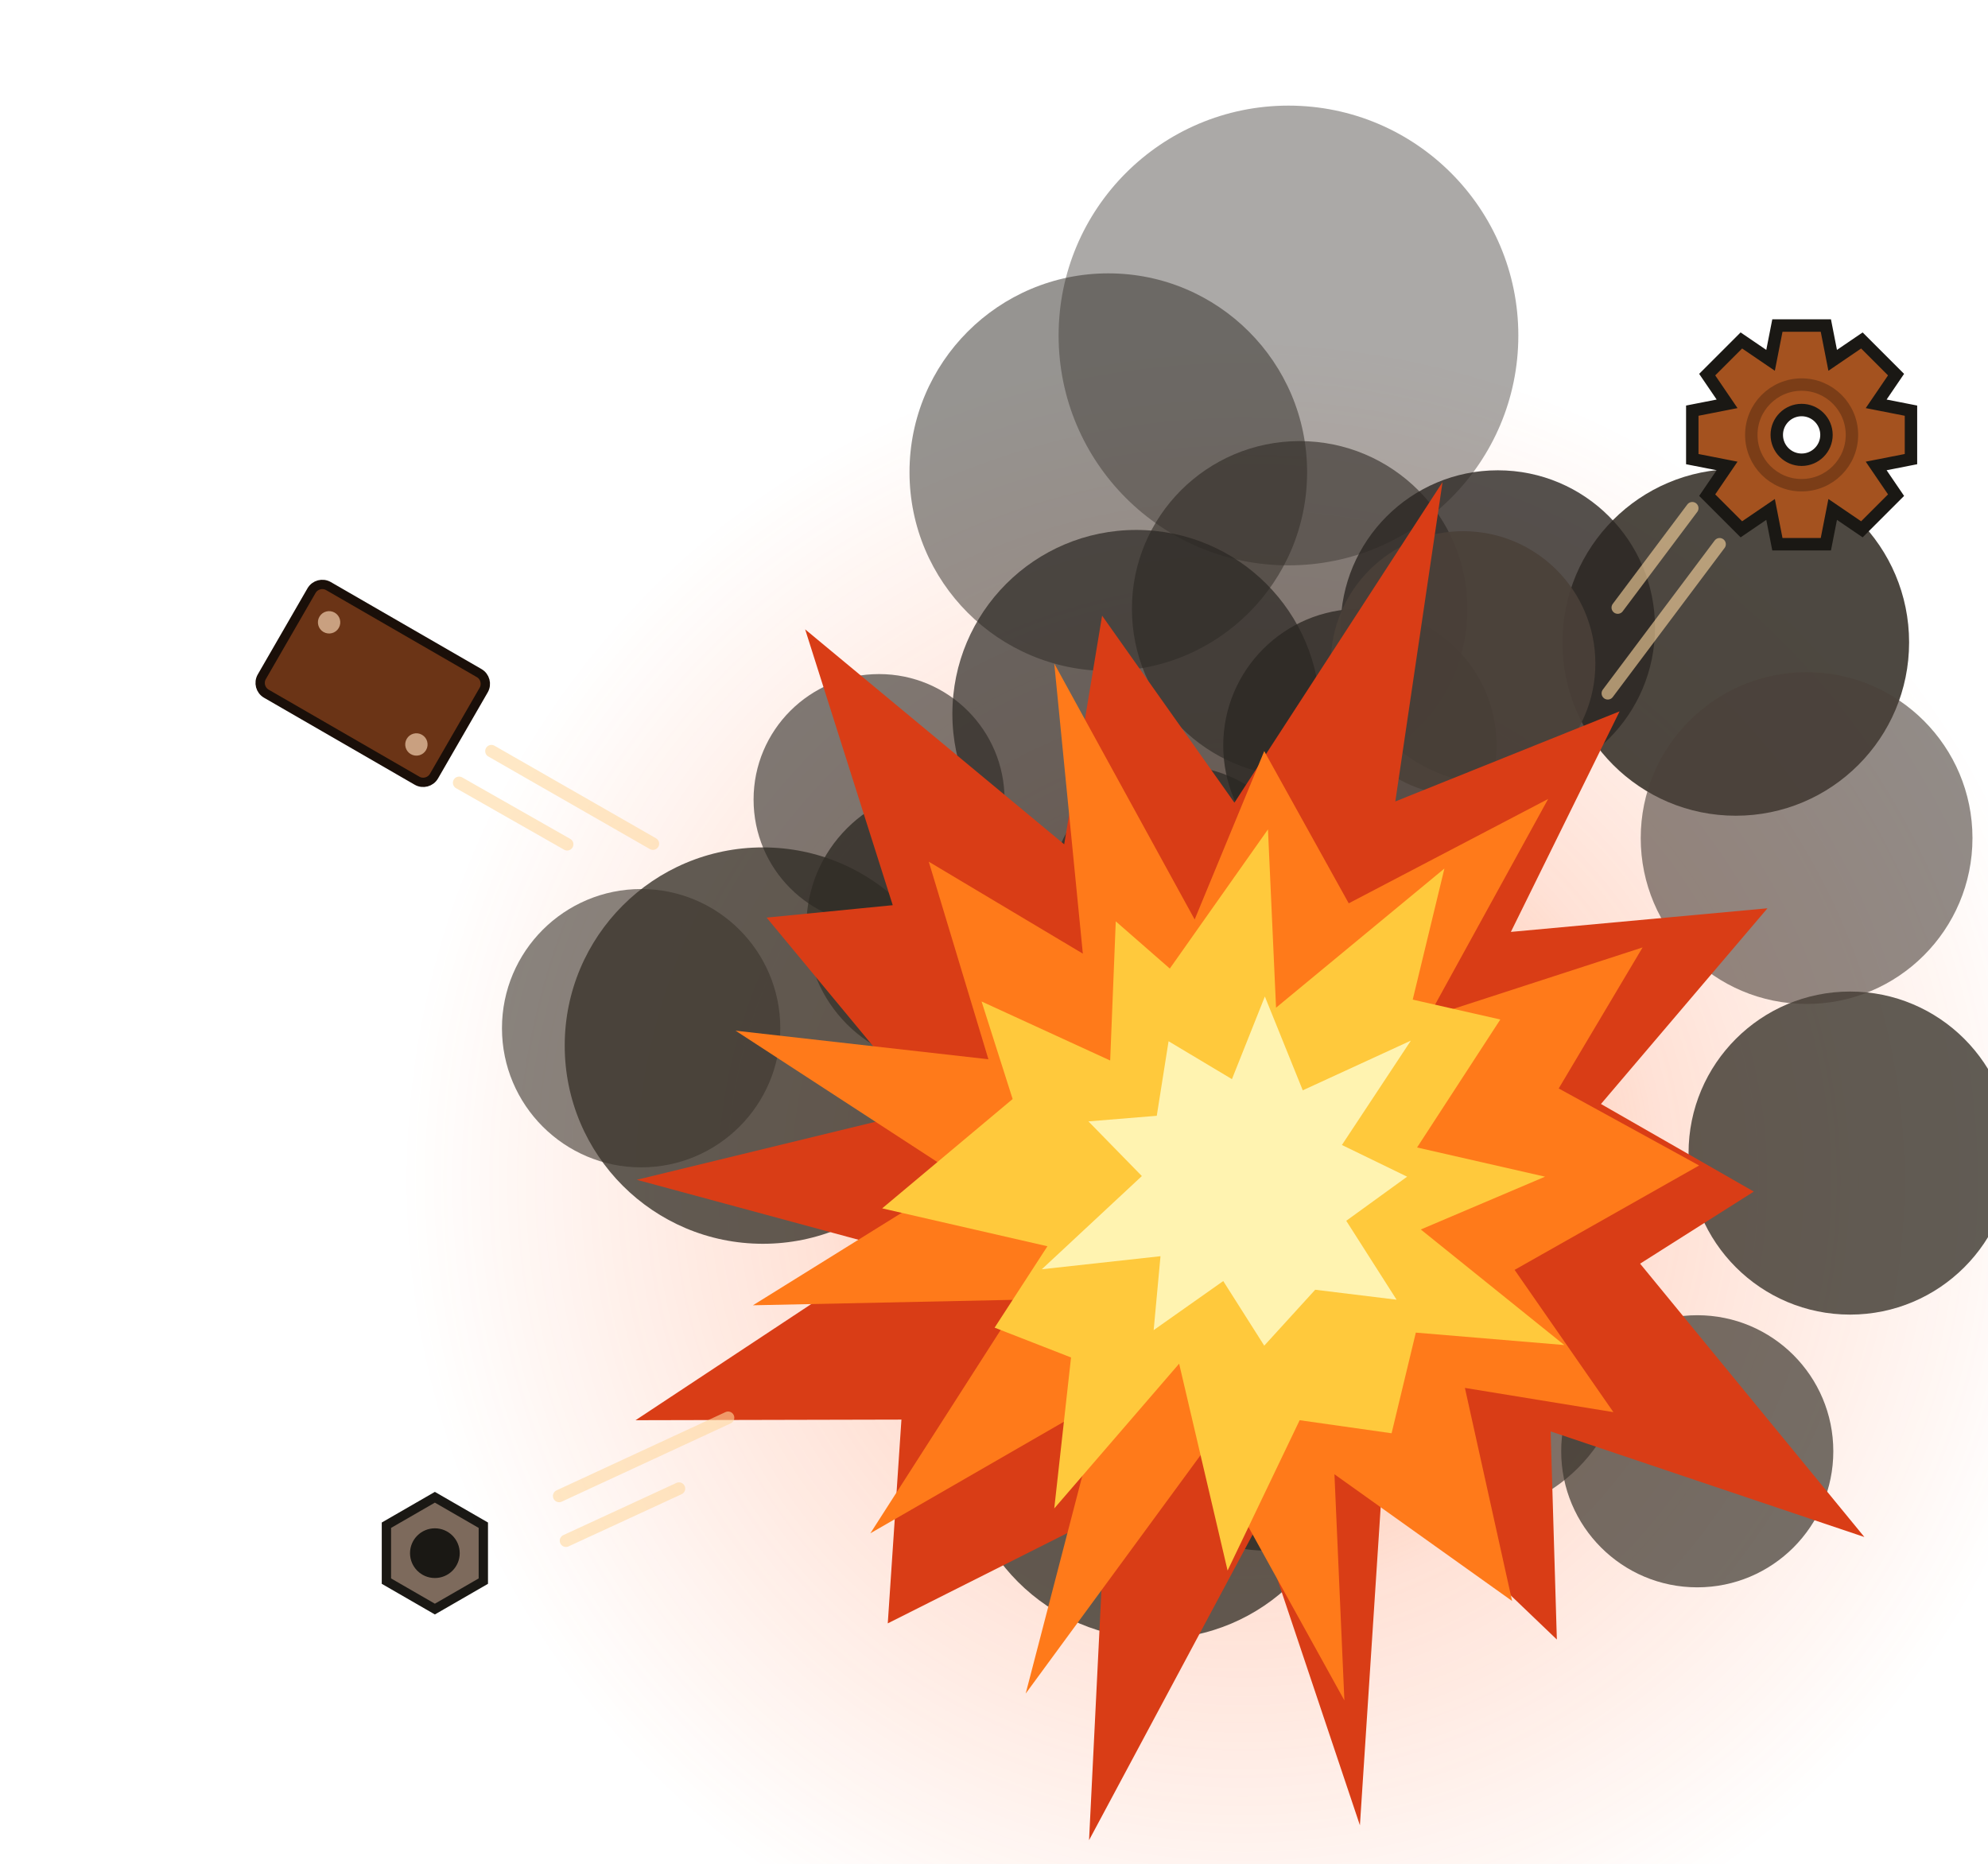
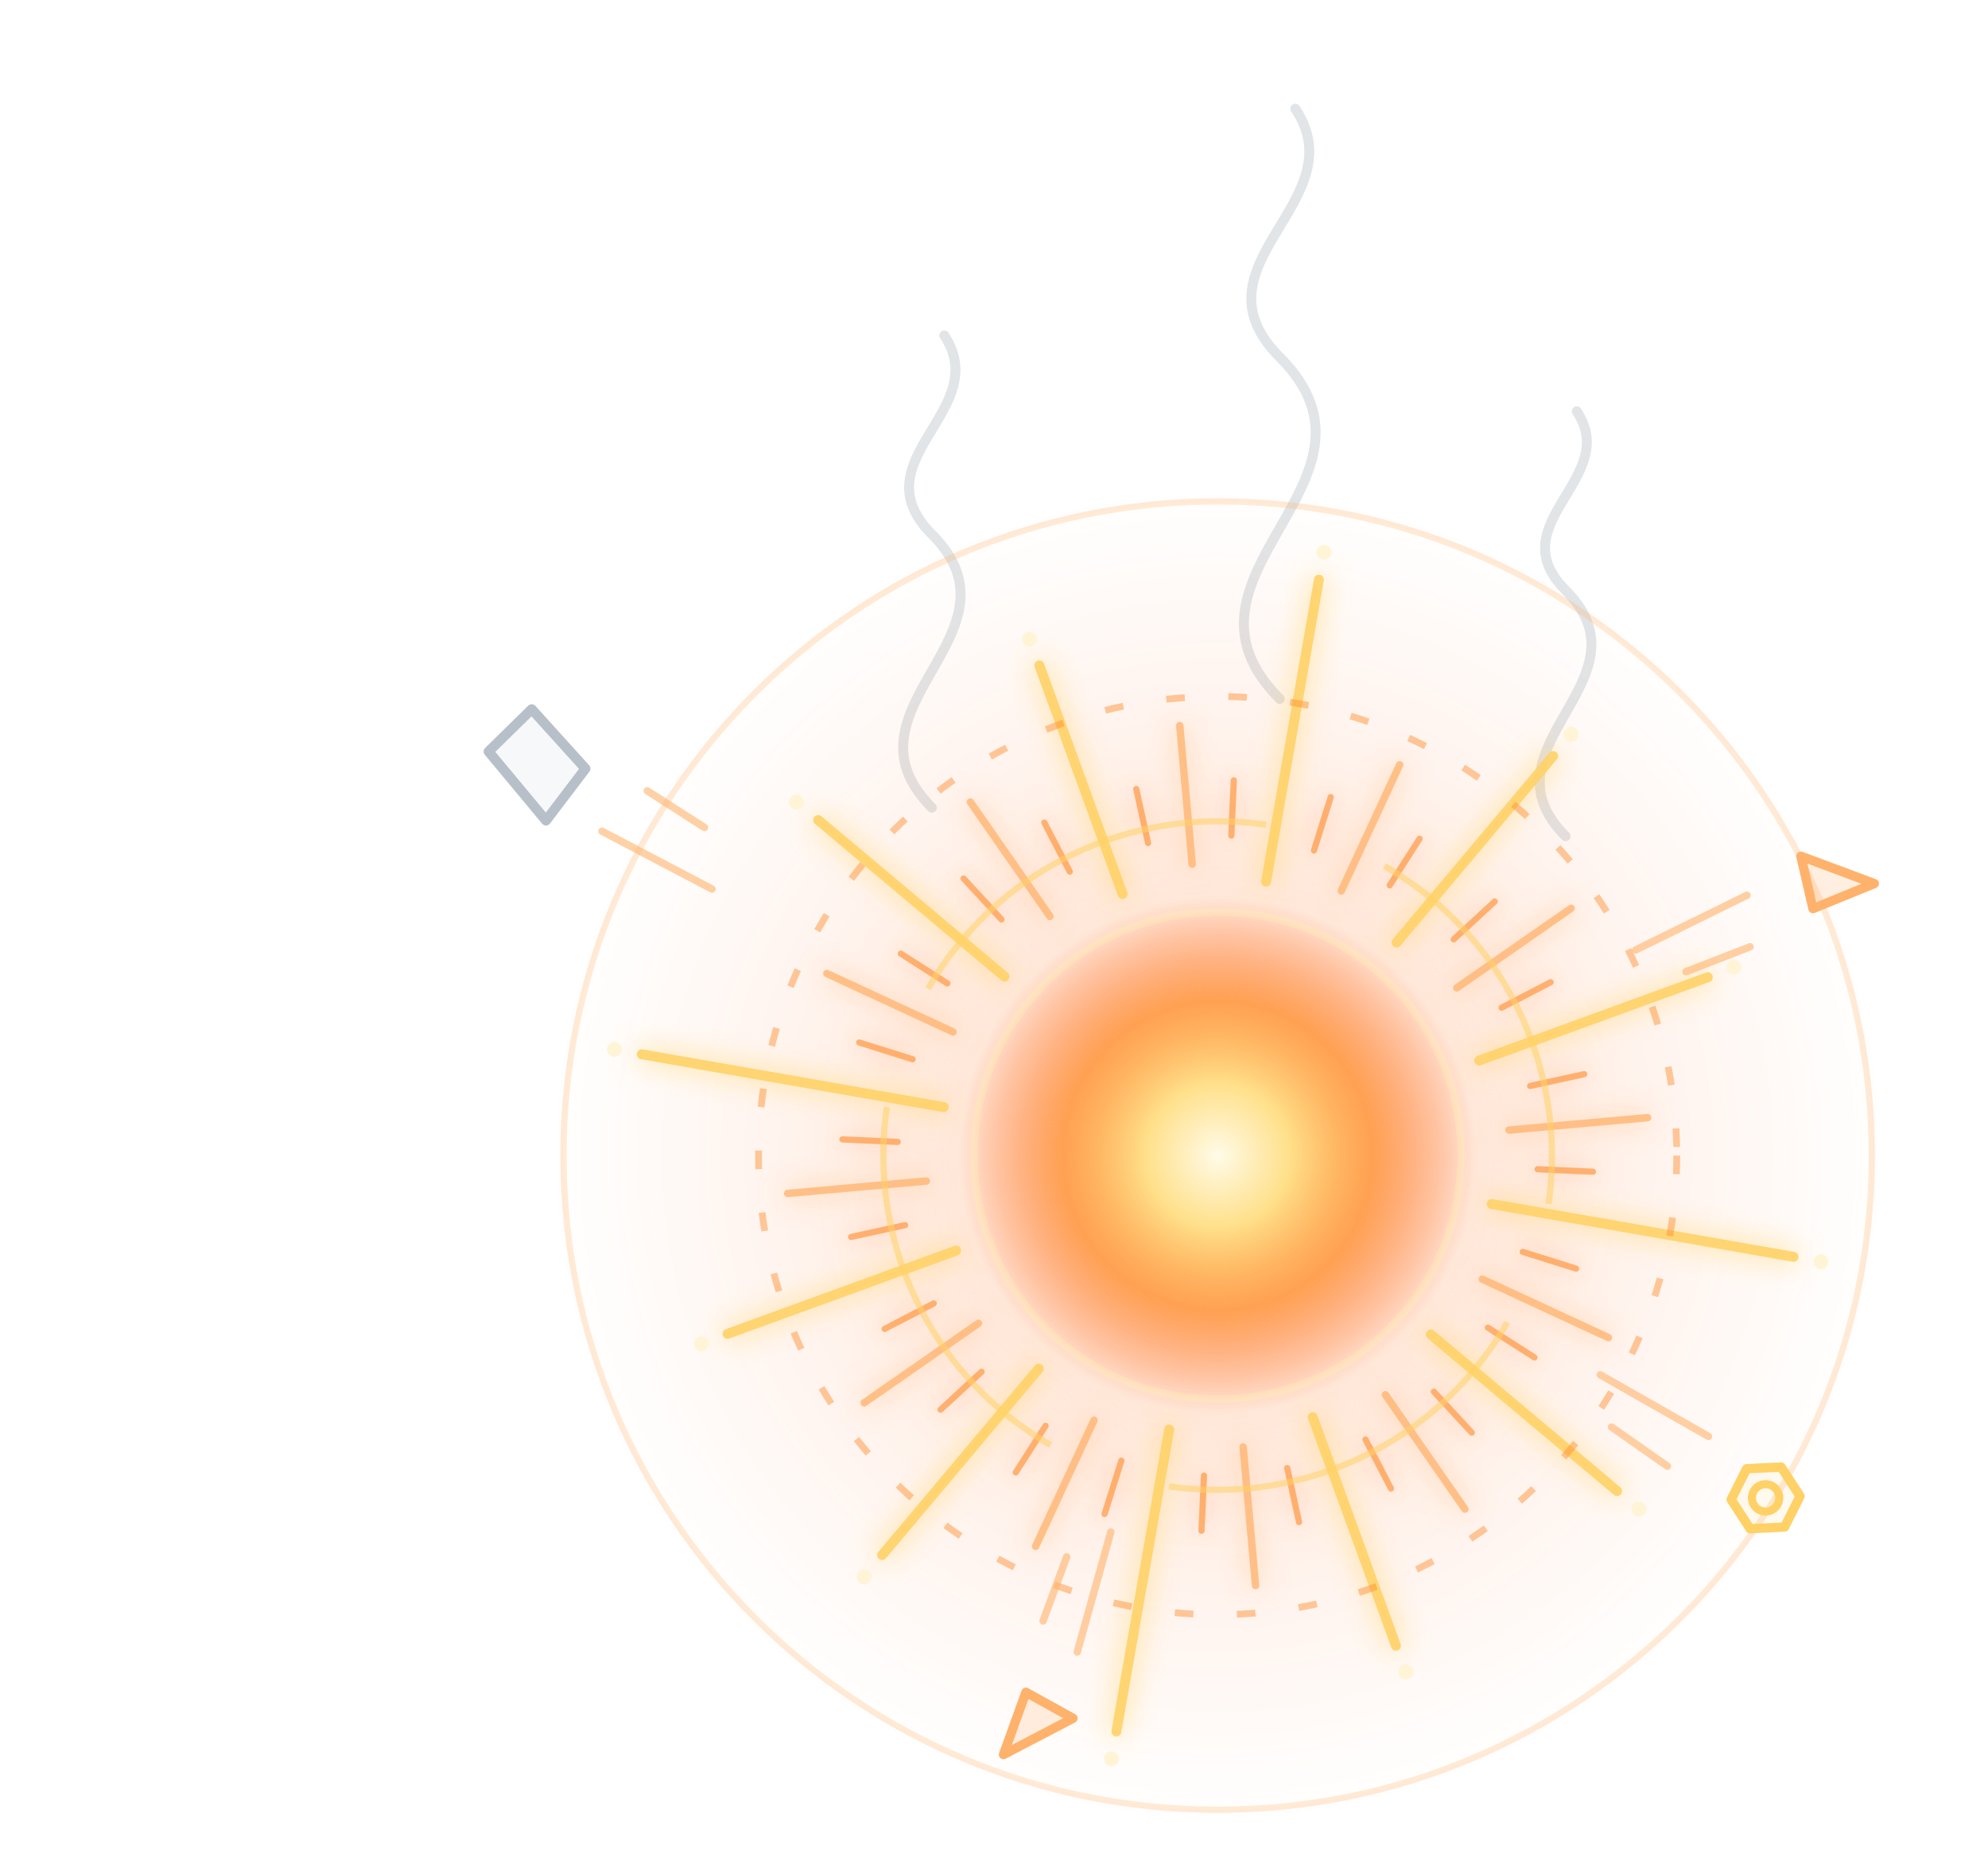
<svg xmlns="http://www.w3.org/2000/svg" viewBox="0 0 320 300" width="320" height="300">
  <defs>
-     <radialGradient id="gl2">
-       <stop offset="0" stop-color="#ff8c2a" stop-opacity=".55" />
-       <stop offset=".5" stop-color="#ff5a1a" stop-opacity=".18" />
+     <radialGradient id="ch">
+       <stop offset="0" stop-color="#ff8c2a" stop-opacity=".34" />
+       <stop offset=".55" stop-color="#ff6a1a" stop-opacity=".1" />
+       <stop offset="1" stop-color="#ff6a1a" stop-opacity="0" />
+     </radialGradient>
+     <radialGradient id="cc">
+       <stop offset="0" stop-color="#fffbe8" />
+       <stop offset=".28" stop-color="#ffe08a" />
+       <stop offset=".6" stop-color="#ff8c2a" stop-opacity=".75" />
      <stop offset="1" stop-color="#ff5a1a" stop-opacity="0" />
    </radialGradient>
+     <filter id="cg" x="-50%" y="-50%" width="200%" height="200%">
+       <feGaussianBlur stdDeviation="2.2" result="b" />
+       <feMerge>
+         <feMergeNode in="b" />
+         <feMergeNode in="SourceGraphic" />
+       </feMerge>
+     </filter>
  </defs>
-   <circle cx="200" cy="190" r="135" fill="url(#gl2)" />
-   <circle cx="218.9" cy="120" r="22" fill="#2e2924" opacity="0.8" />
-   <circle cx="209.2" cy="98" r="27" fill="#2e2924" opacity="0.6" />
-   <circle cx="178.4" cy="76" r="32" fill="#2e2924" opacity="0.5" />
-   <circle cx="207.4" cy="54" r="37" fill="#2e2924" opacity="0.4" />
-   <circle cx="235.4" cy="217.7" r="26.3" fill="#4a4038" opacity="0.7" />
-   <circle cx="169.4" cy="179.4" r="27.4" fill="#4a4038" opacity="0.7" />
-   <circle cx="152.1" cy="149.1" r="22.3" fill="#3a342c" opacity="0.8" />
-   <circle cx="279.4" cy="103.4" r="27.9" fill="#3a342c" opacity="0.9" />
-   <circle cx="122.8" cy="168.3" r="31.9" fill="#3a342c" opacity="0.8" />
-   <circle cx="182.9" cy="114.9" r="29.6" fill="#2a2622" opacity="0.7" />
-   <circle cx="297.8" cy="185.6" r="26" fill="#3a342c" opacity="0.8" />
-   <circle cx="290.8" cy="134.9" r="26.7" fill="#4a4038" opacity="0.6" />
-   <circle cx="141.5" cy="128.7" r="20.2" fill="#2a2622" opacity="0.6" />
-   <circle cx="241.1" cy="101" r="25.3" fill="#2a2622" opacity="0.8" />
-   <circle cx="204" cy="223.7" r="25.9" fill="#2a2622" opacity="0.9" />
-   <circle cx="273.2" cy="233.6" r="21.9" fill="#3a342c" opacity="0.7" />
-   <circle cx="190.4" cy="201.4" r="28.4" fill="#3a342c" opacity="0.7" />
-   <circle cx="189.8" cy="144" r="20.7" fill="#2a2622" opacity="0.7" />
-   <circle cx="235.5" cy="106.8" r="21.3" fill="#4a4038" opacity="0.9" />
-   <circle cx="184.1" cy="169.4" r="25.5" fill="#2a2622" opacity="0.8" />
-   <circle cx="103.2" cy="165.5" r="22.4" fill="#3a342c" opacity="0.6" />
-   <circle cx="186" cy="232.5" r="31.3" fill="#3a342c" opacity="0.8" />
-   <polygon points="282.3,191.8 264,203.4 300.1,247.4 249.6,230.4 250.6,263.9 222.6,237.1 218.9,293.8 202.6,245.2 175.3,296.2 177.9,243.7 142.9,261.3 145.1,228.5 102.3,228.6 143.9,201.1 102.5,189.9 149,178.6 123.4,147.7 143.7,145.7 129.6,101.3 171.3,135.9 177.4,99.1 198.7,129.2 232.2,77.6 224.6,129 260.7,114.5 243.2,150 284.5,146.2 257.7,177.7" fill="#d93d16" stroke-linejoin="round" />
-   <polygon points="273.5,187.6 243.8,204.4 259.7,227.3 235.8,223.4 243.4,257.7 214.8,237.3 216.4,273.7 194,233.2 165.1,272.6 177.4,225.3 140.1,246.8 164.2,209.2 121.2,210.1 154.5,189.4 118.4,165.9 159.1,170.5 149.5,138.7 174.3,153.5 169.7,106.8 192.3,148 203.5,120.9 217.1,145.4 249.2,128.6 229.9,163.7 264.4,152.5 250.9,175.2" fill="#ff7a1a" stroke-linejoin="round" />
-   <polygon points="248.7,189.4 228.7,197.9 251.8,216.5 227.9,214.5 224,230.7 209.2,228.6 197.6,252.8 189.8,219.5 169.7,242.8 172.4,218.5 160.1,213.7 168.6,200.6 142,194.5 163,176.9 158,161.2 178.7,170.7 179.6,148.3 188.3,155.9 204.1,133.5 205.4,162.2 232.5,139.8 227.4,160.9 241.5,164.1 228.1,184.7" fill="#ffc93c" stroke-linejoin="round" />
-   <polygon points="226.5,189.4 216.7,196.5 224.8,209.2 211.7,207.6 203.5,216.6 196.9,206.2 185.7,214.1 186.8,202.2 167.7,204.3 183.8,189.3 175.2,180.5 186.2,179.6 188.1,167.6 198.3,173.7 203.6,160.4 209.7,175.5 227.1,167.5 216,184.3" fill="#fff3b0" stroke-linejoin="round" />
-   <path d="M79.1,120.9 L105.1,135.8 M73.9,126 L91.3,135.9" stroke="#ffd9a0" stroke-width="2" stroke-linecap="round" opacity=".6" />
-   <g transform="rotate(30 60 110)">
-     <rect x="44" y="100" width="32" height="20" rx="2" fill="#6b3416" stroke="#1a0f09" stroke-width="1.5" />
-     <circle cx="49" cy="105" r="1.8" fill="#c9a080" />
-     <circle cx="71" cy="115" r="1.8" fill="#c9a080" />
+   <g fill="none" stroke="#b7c0c9" stroke-width="1.6" stroke-linecap="round" opacity=".42">
+     <path d="M150,130 C134,114 166,102 150,86 C138,74 160,66 152,54" />
+     <path d="M206,112.5 C186,92.5 226,77.5 206,57.5 C191,42.5 218.5,32.5 208.5,17.5" />
+     <path d="M252,134.6 C237.6,120.2 266.4,109.4 252,95 C241.2,84.2 261,77 253.8,66.2" />
  </g>
-   <path d="M90,240.8 L117.2,228.2 M91.1,248 L109.3,239.6" stroke="#ffd9a0" stroke-width="2" stroke-linecap="round" opacity=".6" />
-   <polygon points="77.8,254.5 70,259 62.2,254.5 62.2,245.5 70,241 77.8,245.5" fill="#7d6a5c" stroke="#1a1814" stroke-width="1.5" />
-   <circle cx="70" cy="250" r="4" fill="#1a1814" />
-   <path d="M276.8,87.6 L258.8,111.6 M272.4,81.8 L260.4,97.8" stroke="#ffd9a0" stroke-width="2" stroke-linecap="round" opacity=".6" />
-   <path d="M302,65 L307.6,66.1 L307.6,73.9 L302,75 L302,75 L305.2,79.7 L299.7,85.2 L295,82 L295,82 L293.9,87.6 L286.1,87.6 L285,82 L285,82 L280.3,85.2 L274.8,79.7 L278,75 L278,75 L272.4,73.9 L272.4,66.1 L278,65 L278,65 L274.8,60.3 L280.3,54.8 L285,58 L285,58 L286.1,52.4 L293.9,52.4 L295,58 L295,58 L299.7,54.8 L305.2,60.3 L302,65Z M286,70 a4,4 0 1 0 8,0 a4,4 0 1 0 -8,0Z" fill="#a4521f" fill-rule="evenodd" stroke="#1a1814" stroke-width="2" />
-   <circle cx="290" cy="70" r="8.1" fill="none" stroke="#000" stroke-opacity=".25" stroke-width="2" />
+   <circle cx="196" cy="186" r="106.4" fill="url(#ch)" />
+   <g stroke-linecap="round" filter="url(#cg)">
+     <line x1="240.1" y1="193.8" x2="288.7" y2="202.3" stroke="#ffd166" stroke-width="1.6" opacity="0.9" />
+     <line x1="238.6" y1="205.9" x2="258.9" y2="215.3" stroke="#ffb26b" stroke-width="1.2" opacity="0.75" />
+     <line x1="245.1" y1="201.5" x2="253.7" y2="204.2" stroke="#ff8c2a" stroke-width="1" opacity="0.6" />
+     <line x1="247.5" y1="188.2" x2="256.4" y2="188.6" stroke="#ff8c2a" stroke-width="1" opacity="0.6" />
+     <line x1="230.3" y1="214.8" x2="260.3" y2="240" stroke="#ffd166" stroke-width="1.6" opacity="0.9" />
+     <line x1="223" y1="224.5" x2="235.8" y2="242.9" stroke="#ffb26b" stroke-width="1.2" opacity="0.75" />
+     <line x1="230.8" y1="224" x2="236.9" y2="230.6" stroke="#ff8c2a" stroke-width="1" opacity="0.6" />
+     <line x1="239.5" y1="213.7" x2="247" y2="218.5" stroke="#ff8c2a" stroke-width="1" opacity="0.6" />
+     <line x1="211.3" y1="228.1" x2="224.7" y2="264.9" stroke="#ffd166" stroke-width="1.6" opacity="0.9" />
+     <line x1="200.1" y1="232.9" x2="202.1" y2="255.2" stroke="#ffb26b" stroke-width="1.2" opacity="0.75" />
+     <line x1="207.2" y1="236.3" x2="209.1" y2="245" stroke="#ff8c2a" stroke-width="1" opacity="0.6" />
+     <line x1="219.8" y1="231.7" x2="223.9" y2="239.6" stroke="#ff8c2a" stroke-width="1" opacity="0.6" />
+     <line x1="188.2" y1="230.1" x2="179.7" y2="278.7" stroke="#ffd166" stroke-width="1.6" opacity="0.9" />
+     <line x1="176.1" y1="228.6" x2="166.7" y2="248.9" stroke="#ffb26b" stroke-width="1.2" opacity="0.75" />
+     <line x1="180.5" y1="235.1" x2="177.8" y2="243.7" stroke="#ff8c2a" stroke-width="1" opacity="0.6" />
+     <line x1="193.8" y1="237.5" x2="193.4" y2="246.4" stroke="#ff8c2a" stroke-width="1" opacity="0.6" />
+     <line x1="167.2" y1="220.3" x2="142" y2="250.3" stroke="#ffd166" stroke-width="1.6" opacity="0.9" />
+     <line x1="157.5" y1="213" x2="139.1" y2="225.8" stroke="#ffb26b" stroke-width="1.2" opacity="0.75" />
+     <line x1="158" y1="220.8" x2="151.4" y2="226.9" stroke="#ff8c2a" stroke-width="1" opacity="0.6" />
+     <line x1="168.3" y1="229.5" x2="163.5" y2="237" stroke="#ff8c2a" stroke-width="1" opacity="0.6" />
+     <line x1="153.9" y1="201.3" x2="117.1" y2="214.7" stroke="#ffd166" stroke-width="1.6" opacity="0.9" />
+     <line x1="149.1" y1="190.1" x2="126.8" y2="192.1" stroke="#ffb26b" stroke-width="1.2" opacity="0.75" />
+     <line x1="145.7" y1="197.2" x2="137" y2="199.1" stroke="#ff8c2a" stroke-width="1" opacity="0.6" />
+     <line x1="150.3" y1="209.8" x2="142.4" y2="213.9" stroke="#ff8c2a" stroke-width="1" opacity="0.6" />
+     <line x1="151.9" y1="178.2" x2="103.3" y2="169.7" stroke="#ffd166" stroke-width="1.6" opacity="0.9" />
+     <line x1="153.4" y1="166.1" x2="133.1" y2="156.7" stroke="#ffb26b" stroke-width="1.2" opacity="0.75" />
+     <line x1="146.9" y1="170.5" x2="138.3" y2="167.8" stroke="#ff8c2a" stroke-width="1" opacity="0.6" />
+     <line x1="144.5" y1="183.8" x2="135.6" y2="183.4" stroke="#ff8c2a" stroke-width="1" opacity="0.6" />
+     <line x1="161.7" y1="157.2" x2="131.7" y2="132" stroke="#ffd166" stroke-width="1.6" opacity="0.9" />
+     <line x1="169" y1="147.5" x2="156.2" y2="129.1" stroke="#ffb26b" stroke-width="1.2" opacity="0.75" />
+     <line x1="161.2" y1="148" x2="155.1" y2="141.4" stroke="#ff8c2a" stroke-width="1" opacity="0.6" />
+     <line x1="152.5" y1="158.3" x2="145" y2="153.5" stroke="#ff8c2a" stroke-width="1" opacity="0.6" />
+     <line x1="180.7" y1="143.9" x2="167.3" y2="107.1" stroke="#ffd166" stroke-width="1.6" opacity="0.9" />
+     <line x1="191.9" y1="139.1" x2="189.9" y2="116.8" stroke="#ffb26b" stroke-width="1.2" opacity="0.75" />
+     <line x1="184.8" y1="135.7" x2="182.9" y2="127" stroke="#ff8c2a" stroke-width="1" opacity="0.6" />
+     <line x1="172.2" y1="140.3" x2="168.1" y2="132.4" stroke="#ff8c2a" stroke-width="1" opacity="0.6" />
+     <line x1="203.8" y1="141.9" x2="212.3" y2="93.3" stroke="#ffd166" stroke-width="1.6" opacity="0.9" />
+     <line x1="215.9" y1="143.4" x2="225.3" y2="123.1" stroke="#ffb26b" stroke-width="1.2" opacity="0.75" />
+     <line x1="211.5" y1="136.9" x2="214.2" y2="128.3" stroke="#ff8c2a" stroke-width="1" opacity="0.6" />
+     <line x1="198.2" y1="134.5" x2="198.6" y2="125.6" stroke="#ff8c2a" stroke-width="1" opacity="0.6" />
+     <line x1="224.8" y1="151.7" x2="250" y2="121.7" stroke="#ffd166" stroke-width="1.6" opacity="0.9" />
+     <line x1="234.5" y1="159" x2="252.9" y2="146.2" stroke="#ffb26b" stroke-width="1.2" opacity="0.75" />
+     <line x1="234" y1="151.2" x2="240.6" y2="145.1" stroke="#ff8c2a" stroke-width="1" opacity="0.6" />
+     <line x1="223.7" y1="142.5" x2="228.5" y2="135" stroke="#ff8c2a" stroke-width="1" opacity="0.6" />
+     <line x1="238.1" y1="170.7" x2="274.9" y2="157.3" stroke="#ffd166" stroke-width="1.6" opacity="0.9" />
+     <line x1="242.9" y1="181.9" x2="265.2" y2="179.9" stroke="#ffb26b" stroke-width="1.2" opacity="0.75" />
+     <line x1="246.3" y1="174.8" x2="255" y2="172.9" stroke="#ff8c2a" stroke-width="1" opacity="0.6" />
+     <line x1="241.7" y1="162.2" x2="249.6" y2="158.1" stroke="#ff8c2a" stroke-width="1" opacity="0.6" />
+   </g>
+   <circle cx="293.1" cy="203.1" r="1.2" fill="#fff3d0" opacity=".85" />
+   <circle cx="263.8" cy="242.9" r="1.2" fill="#fff3d0" opacity=".85" />
+   <circle cx="226.3" cy="269.1" r="1.2" fill="#fff3d0" opacity=".85" />
+   <circle cx="178.9" cy="283.1" r="1.2" fill="#fff3d0" opacity=".85" />
+   <circle cx="139.1" cy="253.8" r="1.2" fill="#fff3d0" opacity=".85" />
+   <circle cx="112.9" cy="216.3" r="1.2" fill="#fff3d0" opacity=".85" />
+   <circle cx="98.9" cy="168.9" r="1.2" fill="#fff3d0" opacity=".85" />
+   <circle cx="128.2" cy="129.1" r="1.2" fill="#fff3d0" opacity=".85" />
+   <circle cx="165.7" cy="102.9" r="1.2" fill="#fff3d0" opacity=".85" />
+   <circle cx="213.1" cy="88.9" r="1.2" fill="#fff3d0" opacity=".85" />
+   <circle cx="252.9" cy="118.2" r="1.2" fill="#fff3d0" opacity=".85" />
+   <circle cx="279.1" cy="155.7" r="1.2" fill="#fff3d0" opacity=".85" />
+   <g fill="none">
+     <circle cx="196" cy="186" r="39.2" stroke="#fff3d0" stroke-width="1.2" opacity=".75" />
+     <circle cx="196" cy="186" r="53.8" stroke="#ffd166" stroke-width="1" opacity=".55" stroke-dasharray="64.2 20.3" transform="rotate(30 196 186)" />
+     <circle cx="196" cy="186" r="73.9" stroke="#ff8c2a" stroke-width="1.1" opacity=".45" stroke-dasharray="3 7" />
+     <circle cx="196" cy="186" r="105.3" stroke="#ffb26b" stroke-width="1" opacity=".28" />
+   </g>
+   <circle cx="196" cy="186" r="41.4" fill="url(#cc)" />
+   <g stroke="#ffb26b" stroke-width="1.2" stroke-linecap="round" opacity=".6">
+     <line x1="96.9" y1="133.8" x2="114.6" y2="143.1" />
+     <line x1="104.2" y1="127.3" x2="113.4" y2="133.2" />
+   </g>
+   <g transform="translate(86.9 123) rotate(-125)">
+     <polygon points="-8,-4.4 6.4,-5.6 8,4 -4.8,5.6" fill="rgba(183,192,201,.12)" stroke="#b7c0c9" stroke-width="1.6" stroke-linejoin="round" />
+   </g>
+   <g stroke="#ffb26b" stroke-width="1.2" stroke-linecap="round" opacity=".6">
+     <line x1="275" y1="231.2" x2="257.6" y2="221.3" />
+     <line x1="268.4" y1="236" x2="259.4" y2="229.7" />
+   </g>
+   <g transform="translate(284.2 241.1) rotate(57)">
+     <polygon points="5.6,0 2.8,4.8 -2.8,4.8 -5.6,0 -2.8,-4.8 2.8,-4.8" fill="rgba(255,209,102,.1)" stroke="#ffd166" stroke-width="1.5" stroke-linejoin="round" />
+     <circle r="2.2" fill="none" stroke="#ffd166" stroke-width="1.3" />
+   </g>
+   <g stroke="#ffb26b" stroke-width="1.2" stroke-linecap="round" opacity=".6">
+     <line x1="173.4" y1="265.9" x2="178.8" y2="246.6" />
+     <line x1="167.9" y1="260.9" x2="171.7" y2="250.6" />
+   </g>
+   <g transform="translate(166.3 277.3) rotate(133)">
+     <polygon points="7,0 -4.9,-4.2 -2.8,4.2" fill="rgba(255,140,42,.14)" stroke="#ffb26b" stroke-width="1.5" stroke-linejoin="round" />
+   </g>
+   <g stroke="#ffb26b" stroke-width="1.2" stroke-linecap="round" opacity=".6">
+     <line x1="281.2" y1="144.1" x2="263.3" y2="152.9" />
+     <line x1="281.7" y1="152.4" x2="271.4" y2="156.4" />
+   </g>
+   <g transform="translate(294.7 142.1) rotate(1)">
+     <polygon points="7,0 -4.9,-4.2 -2.8,4.2" fill="rgba(255,140,42,.14)" stroke="#ffb26b" stroke-width="1.5" stroke-linejoin="round" />
+   </g>
</svg>
